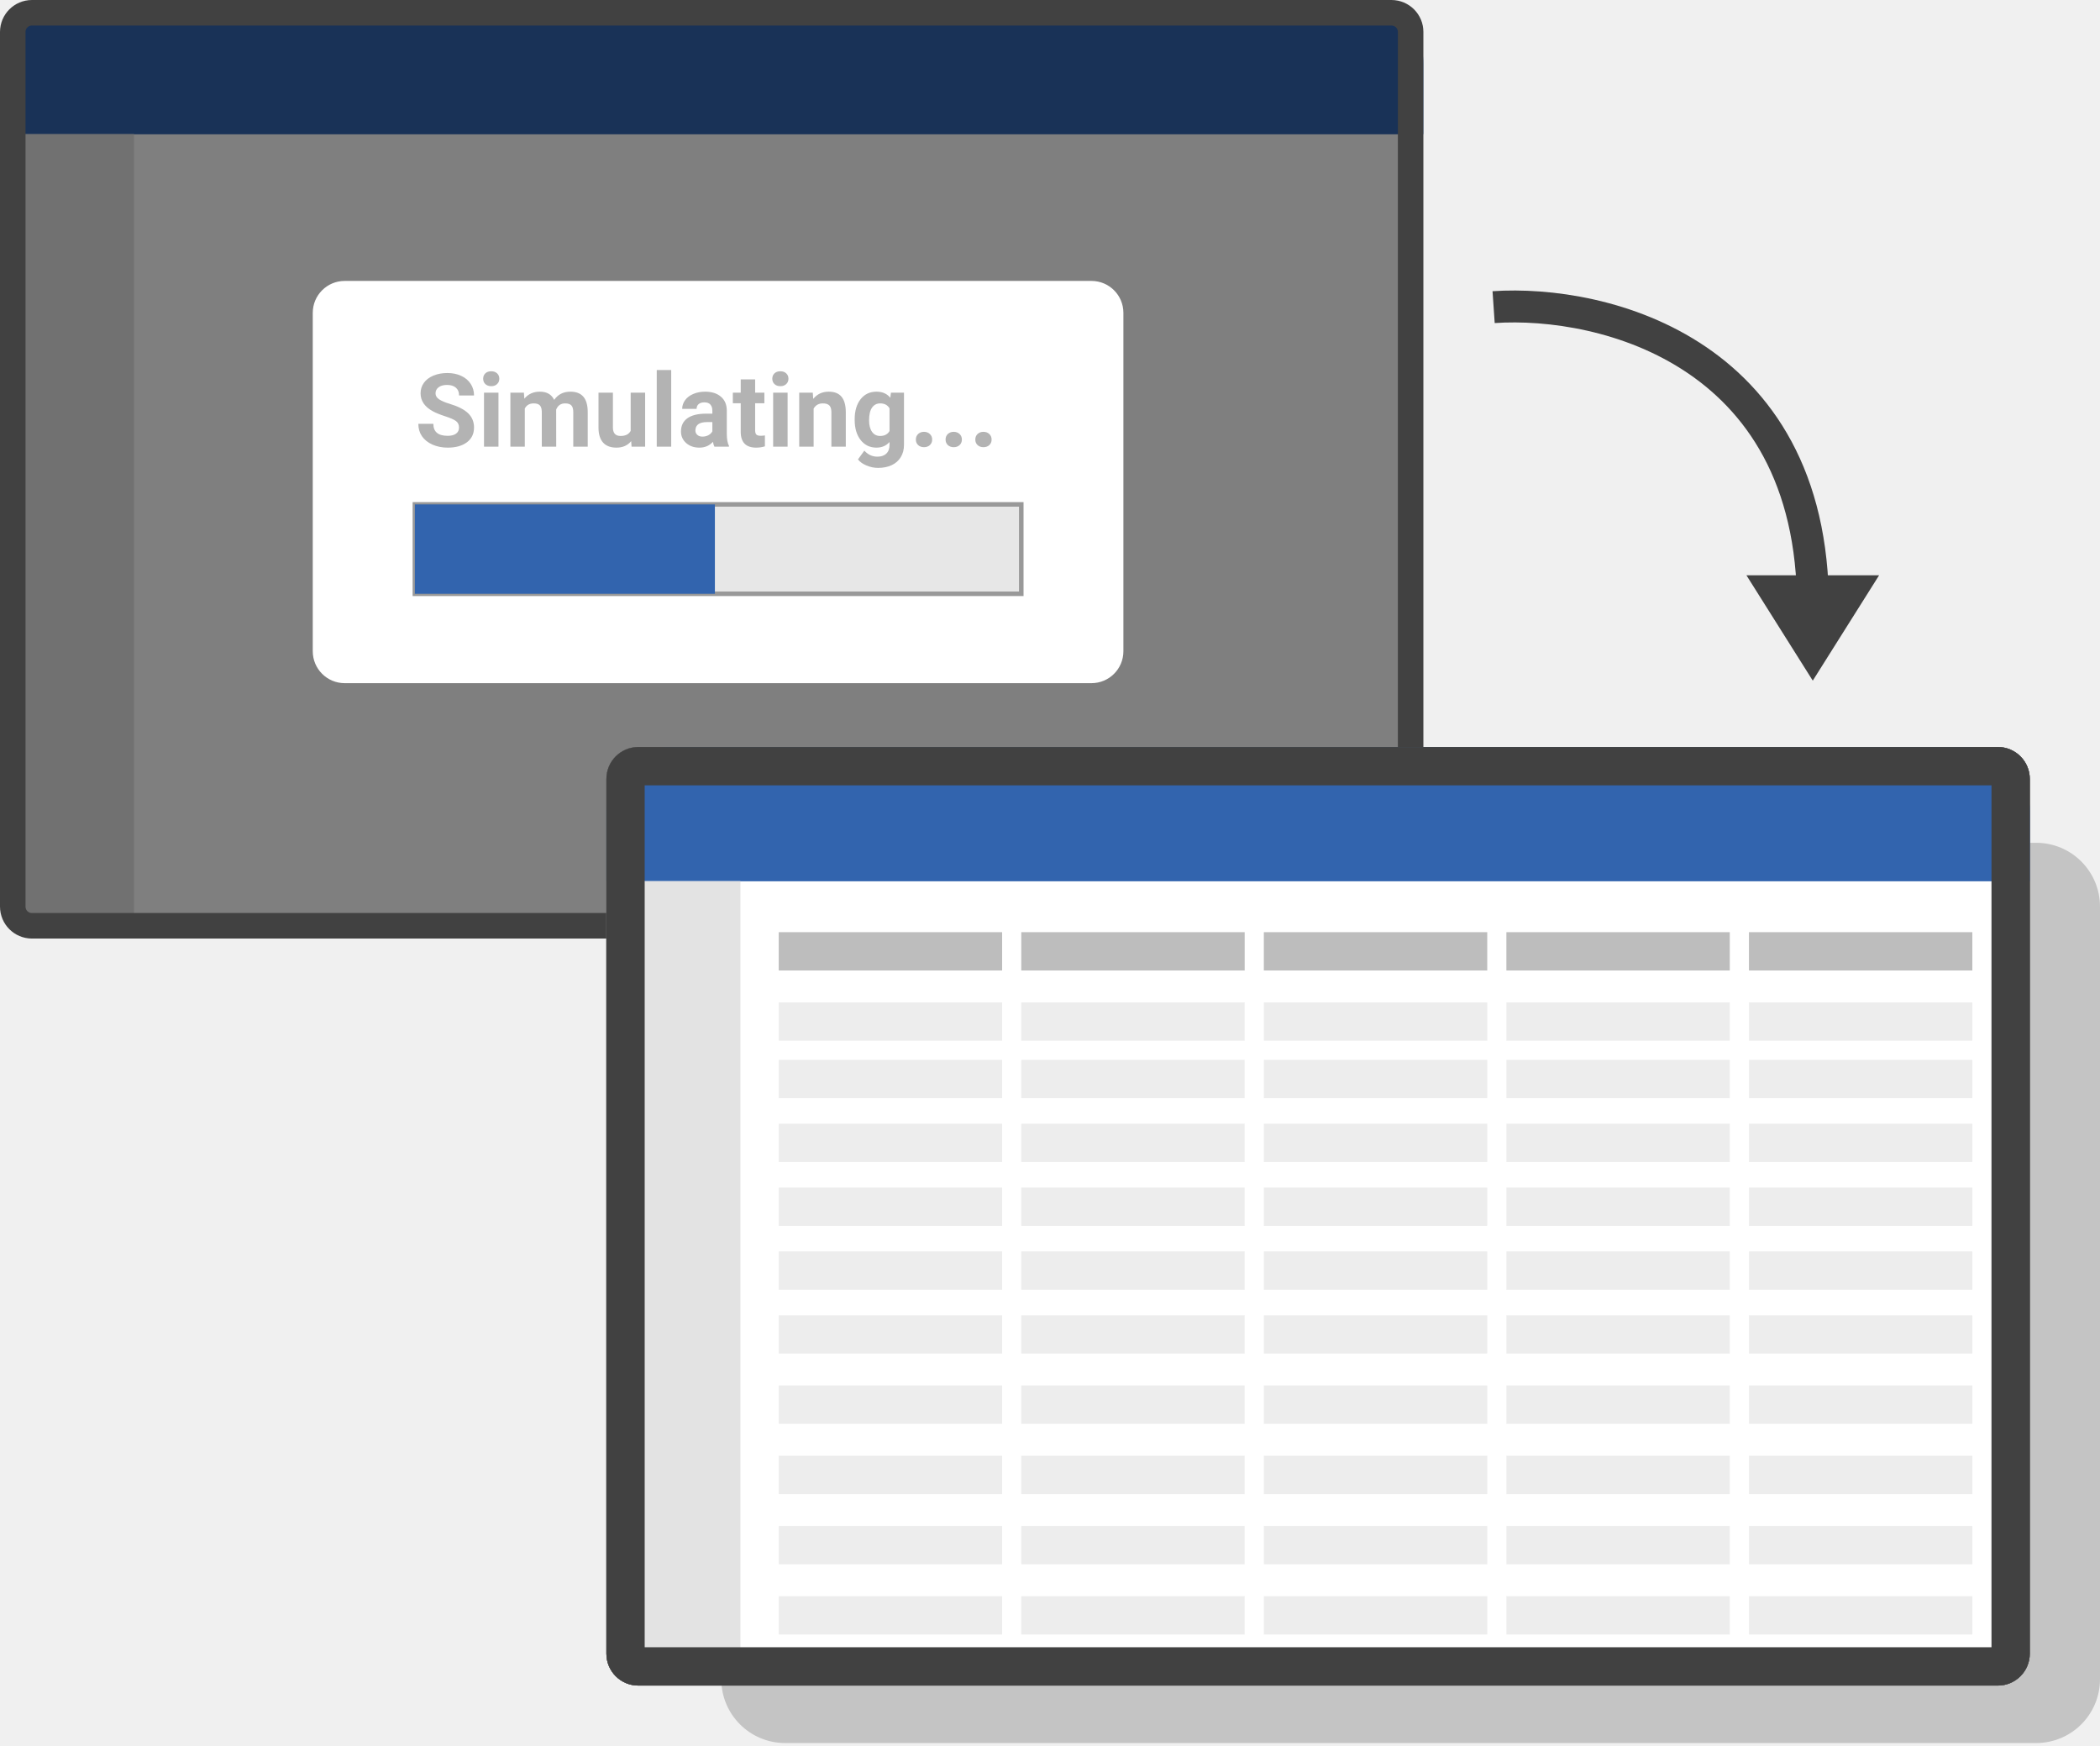
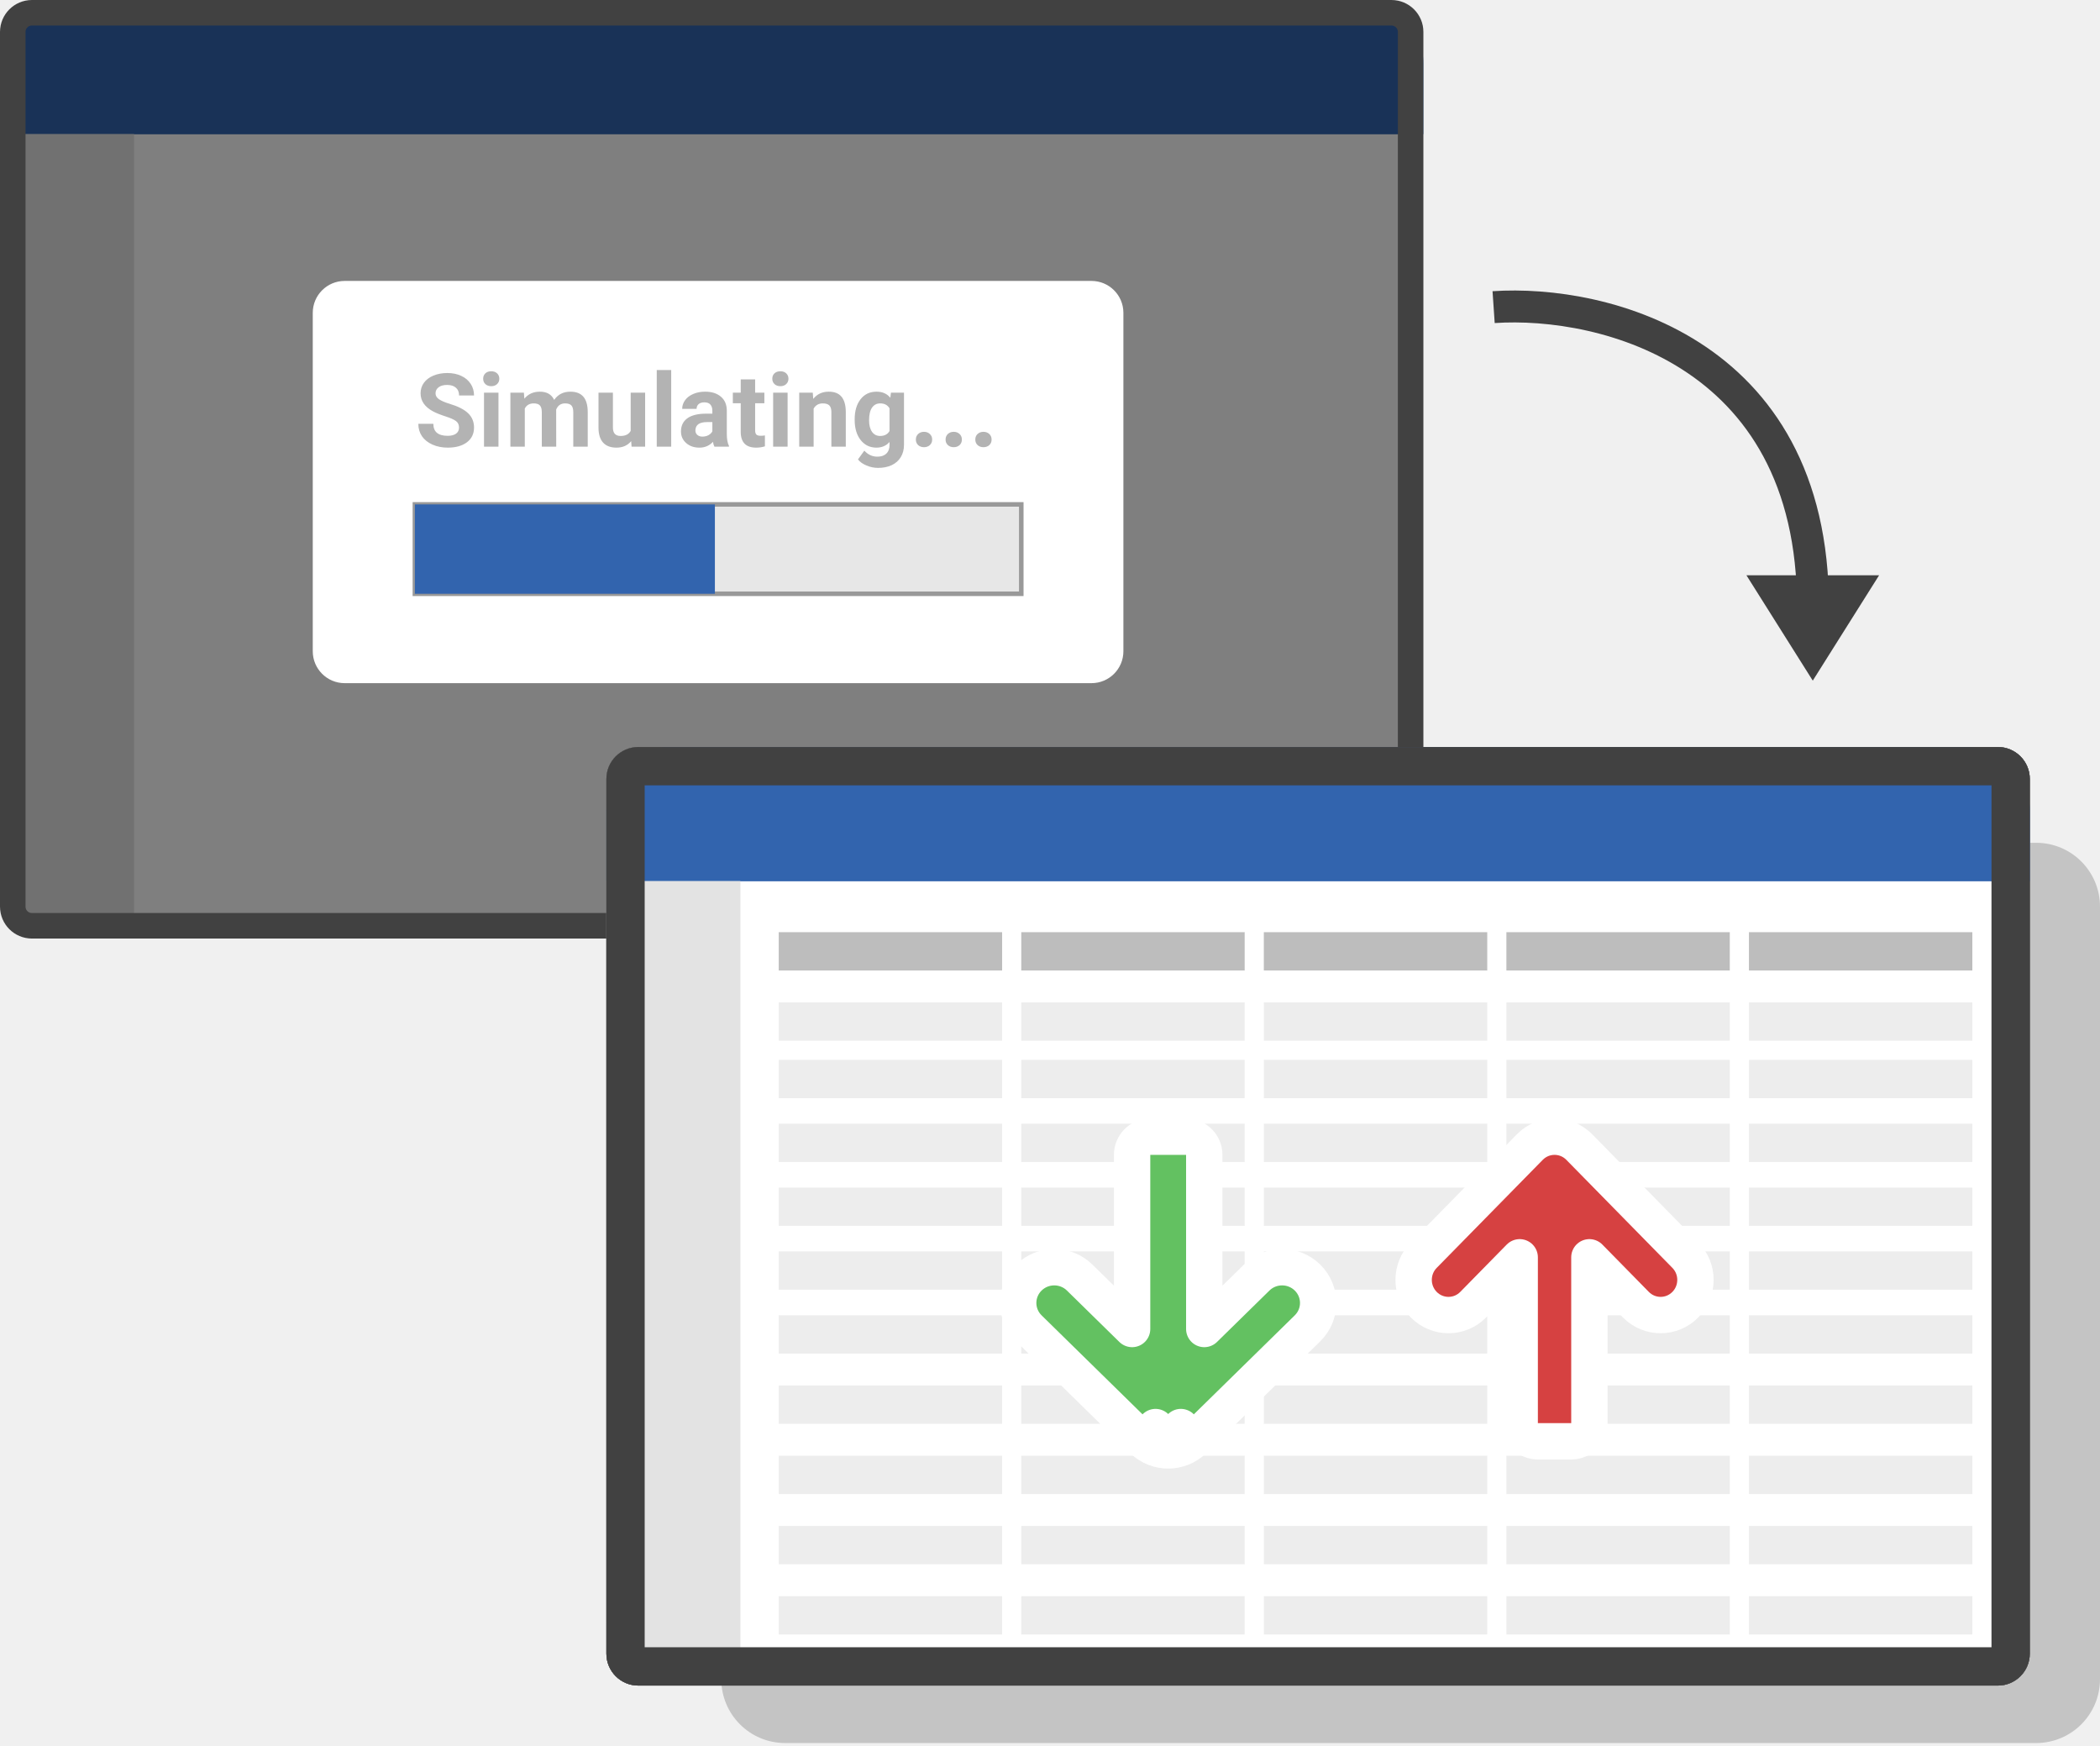
<svg xmlns="http://www.w3.org/2000/svg" width="462" height="384" viewBox="0 0 462 384" fill="none">
  <rect x="158.681" y="185.362" width="303.319" height="198" rx="14.043" fill="#C4C4C4" />
  <rect width="313.149" height="206.426" rx="7.021" fill="white" />
  <mask id="mask0" mask-type="alpha" maskUnits="userSpaceOnUse" x="0" y="0" width="314" height="207">
    <rect x="2.809" y="2.809" width="307.532" height="200.809" rx="11.234" fill="#C4C4C4" stroke="#969696" stroke-width="5.617" />
  </mask>
  <g mask="url(#mask0)">
    <rect width="313.149" height="29.489" fill="#3264AE" />
    <rect width="313.149" height="29.489" fill="#3264AE" />
    <rect y="29.489" width="29.489" height="176.936" fill="#E3E3E3" />
  </g>
  <rect x="2.809" y="2.809" width="307.532" height="200.809" rx="4.213" fill="black" fill-opacity="0.5" stroke="#414141" stroke-width="5.617" />
  <rect x="68.808" y="61.787" width="178.34" height="88.468" rx="7.021" fill="white" />
  <g opacity="0.4">
    <rect x="91.277" y="110.936" width="133.404" height="19.66" fill="#C4C4C4" />
    <rect x="91.277" y="110.936" width="133.404" height="19.66" stroke="black" />
  </g>
  <rect x="91.277" y="110.936" width="66" height="19.66" fill="#3264AE" />
  <path opacity="0.3" d="M100.986 94.043C100.986 93.422 100.766 92.946 100.327 92.617C99.889 92.281 99.099 91.93 97.958 91.564C96.817 91.191 95.914 90.825 95.248 90.467C93.434 89.487 92.527 88.167 92.527 86.506C92.527 85.643 92.769 84.875 93.251 84.203C93.741 83.522 94.44 82.992 95.347 82.612C96.261 82.231 97.285 82.041 98.418 82.041C99.559 82.041 100.576 82.25 101.468 82.667C102.361 83.076 103.052 83.658 103.542 84.411C104.039 85.164 104.288 86.02 104.288 86.978H100.997C100.997 86.247 100.766 85.68 100.306 85.278C99.845 84.868 99.198 84.663 98.364 84.663C97.559 84.663 96.934 84.835 96.488 85.179C96.041 85.515 95.819 85.962 95.819 86.517C95.819 87.037 96.078 87.472 96.597 87.823C97.124 88.174 97.896 88.503 98.912 88.81C100.785 89.373 102.149 90.072 103.004 90.906C103.86 91.74 104.288 92.778 104.288 94.021C104.288 95.404 103.765 96.49 102.719 97.28C101.673 98.062 100.265 98.454 98.495 98.454C97.267 98.454 96.148 98.231 95.138 97.784C94.129 97.331 93.357 96.713 92.823 95.93C92.297 95.148 92.034 94.241 92.034 93.21H95.336C95.336 94.972 96.389 95.853 98.495 95.853C99.278 95.853 99.889 95.696 100.327 95.382C100.766 95.06 100.986 94.614 100.986 94.043ZM109.664 98.234H106.482V86.364H109.664V98.234ZM106.296 83.292C106.296 82.817 106.453 82.425 106.767 82.118C107.089 81.811 107.524 81.657 108.073 81.657C108.614 81.657 109.046 81.811 109.367 82.118C109.689 82.425 109.85 82.817 109.85 83.292C109.85 83.775 109.685 84.17 109.356 84.477C109.035 84.784 108.607 84.938 108.073 84.938C107.539 84.938 107.107 84.784 106.778 84.477C106.456 84.17 106.296 83.775 106.296 83.292ZM115.259 86.364L115.357 87.691C116.198 86.66 117.336 86.144 118.769 86.144C120.298 86.144 121.347 86.748 121.918 87.954C122.752 86.748 123.94 86.144 125.483 86.144C126.771 86.144 127.729 86.521 128.358 87.274C128.987 88.02 129.301 89.147 129.301 90.653V98.234H126.12V90.664C126.12 89.991 125.988 89.501 125.725 89.194C125.461 88.88 124.997 88.722 124.331 88.722C123.381 88.722 122.722 89.176 122.357 90.083L122.368 98.234H119.197V90.675C119.197 89.988 119.062 89.49 118.791 89.183C118.521 88.876 118.06 88.722 117.409 88.722C116.509 88.722 115.858 89.096 115.456 89.841V98.234H112.286V86.364H115.259ZM138.857 97.027C138.074 97.978 136.992 98.454 135.609 98.454C134.337 98.454 133.364 98.088 132.691 97.356C132.026 96.625 131.685 95.554 131.671 94.142V86.364H134.841V94.032C134.841 95.268 135.405 95.886 136.531 95.886C137.606 95.886 138.345 95.513 138.747 94.767V86.364H141.929V98.234H138.944L138.857 97.027ZM147.666 98.234H144.485V81.383H147.666V98.234ZM157.167 98.234C157.021 97.949 156.915 97.594 156.849 97.17C156.081 98.026 155.082 98.454 153.854 98.454C152.691 98.454 151.725 98.117 150.957 97.444C150.197 96.771 149.816 95.923 149.816 94.899C149.816 93.641 150.281 92.676 151.21 92.003C152.146 91.33 153.495 90.99 155.258 90.983H156.717V90.302C156.717 89.754 156.574 89.315 156.289 88.986C156.011 88.657 155.569 88.492 154.962 88.492C154.428 88.492 154.007 88.62 153.7 88.876C153.4 89.132 153.25 89.483 153.25 89.929H150.08C150.08 89.242 150.292 88.606 150.716 88.02C151.14 87.435 151.74 86.978 152.515 86.649C153.291 86.313 154.161 86.144 155.126 86.144C156.589 86.144 157.748 86.514 158.604 87.252C159.467 87.984 159.899 89.015 159.899 90.346V95.491C159.906 96.618 160.063 97.47 160.37 98.048V98.234H157.167ZM154.545 96.029C155.013 96.029 155.444 95.927 155.839 95.722C156.234 95.51 156.527 95.228 156.717 94.877V92.837H155.532C153.945 92.837 153.1 93.385 152.998 94.482L152.987 94.669C152.987 95.064 153.126 95.389 153.404 95.645C153.682 95.901 154.062 96.029 154.545 96.029ZM166.13 83.446V86.364H168.16V88.69H166.13V94.614C166.13 95.053 166.214 95.367 166.382 95.557C166.551 95.747 166.872 95.843 167.348 95.843C167.699 95.843 168.01 95.817 168.28 95.766V98.168C167.659 98.359 167.019 98.454 166.36 98.454C164.137 98.454 163.003 97.331 162.959 95.085V88.69H161.226V86.364H162.959V83.446H166.13ZM173.272 98.234H170.09V86.364H173.272V98.234ZM169.904 83.292C169.904 82.817 170.061 82.425 170.376 82.118C170.697 81.811 171.133 81.657 171.681 81.657C172.222 81.657 172.654 81.811 172.976 82.118C173.298 82.425 173.458 82.817 173.458 83.292C173.458 83.775 173.294 84.17 172.965 84.477C172.643 84.784 172.215 84.938 171.681 84.938C171.147 84.938 170.716 84.784 170.387 84.477C170.065 84.17 169.904 83.775 169.904 83.292ZM178.812 86.364L178.911 87.735C179.759 86.675 180.897 86.144 182.323 86.144C183.581 86.144 184.517 86.514 185.131 87.252C185.746 87.991 186.06 89.096 186.075 90.566V98.234H182.904V90.642C182.904 89.969 182.758 89.483 182.465 89.183C182.173 88.876 181.686 88.722 181.006 88.722C180.114 88.722 179.445 89.103 178.999 89.864V98.234H175.828V86.364H178.812ZM188.028 92.211C188.028 90.39 188.459 88.924 189.322 87.812C190.192 86.7 191.363 86.144 192.833 86.144C194.135 86.144 195.148 86.591 195.872 87.483L196.003 86.364H198.878V97.839C198.878 98.878 198.64 99.781 198.165 100.549C197.696 101.317 197.035 101.902 196.179 102.304C195.323 102.707 194.321 102.908 193.173 102.908C192.303 102.908 191.454 102.732 190.628 102.381C189.801 102.037 189.176 101.591 188.752 101.043L190.156 99.112C190.946 99.997 191.904 100.439 193.03 100.439C193.871 100.439 194.526 100.213 194.994 99.759C195.462 99.313 195.696 98.677 195.696 97.85V97.214C194.965 98.04 194.003 98.454 192.811 98.454C191.385 98.454 190.229 97.898 189.344 96.786C188.466 95.667 188.028 94.186 188.028 92.343V92.211ZM191.198 92.442C191.198 93.517 191.414 94.362 191.845 94.976C192.277 95.583 192.869 95.886 193.623 95.886C194.588 95.886 195.279 95.524 195.696 94.8V89.809C195.272 89.085 194.588 88.722 193.645 88.722C192.884 88.722 192.284 89.033 191.845 89.655C191.414 90.277 191.198 91.206 191.198 92.442ZM201.489 96.676C201.489 96.172 201.657 95.762 201.993 95.448C202.337 95.133 202.765 94.976 203.277 94.976C203.796 94.976 204.224 95.133 204.56 95.448C204.904 95.762 205.076 96.172 205.076 96.676C205.076 97.174 204.908 97.579 204.571 97.894C204.235 98.201 203.804 98.355 203.277 98.355C202.758 98.355 202.33 98.201 201.993 97.894C201.657 97.579 201.489 97.174 201.489 96.676ZM208.027 96.676C208.027 96.172 208.195 95.762 208.532 95.448C208.876 95.133 209.304 94.976 209.815 94.976C210.335 94.976 210.763 95.133 211.099 95.448C211.443 95.762 211.615 96.172 211.615 96.676C211.615 97.174 211.446 97.579 211.11 97.894C210.774 98.201 210.342 98.355 209.815 98.355C209.296 98.355 208.868 98.201 208.532 97.894C208.195 97.579 208.027 97.174 208.027 96.676ZM214.566 96.676C214.566 96.172 214.734 95.762 215.07 95.448C215.414 95.133 215.842 94.976 216.354 94.976C216.873 94.976 217.301 95.133 217.638 95.448C217.981 95.762 218.153 96.172 218.153 96.676C218.153 97.174 217.985 97.579 217.649 97.894C217.312 98.201 216.881 98.355 216.354 98.355C215.835 98.355 215.407 98.201 215.07 97.894C214.734 97.579 214.566 97.174 214.566 96.676Z" fill="black" />
  <rect x="136.213" y="167.106" width="307.532" height="200.809" rx="4.213" fill="white" stroke="#797979" stroke-width="5.617" />
  <mask id="mask1" mask-type="alpha" maskUnits="userSpaceOnUse" x="133" y="164" width="314" height="207">
    <rect x="136.213" y="167.106" width="307.532" height="200.809" rx="11.234" fill="#C4C4C4" stroke="#969696" stroke-width="5.617" />
  </mask>
  <g mask="url(#mask1)">
    <rect x="133.404" y="164.298" width="313.149" height="29.489" fill="#3264AE" />
    <rect x="133.404" y="164.298" width="313.149" height="29.489" fill="#3264AE" />
    <rect x="133.404" y="193.787" width="29.489" height="176.936" fill="#E3E3E3" />
  </g>
  <mask id="path-17-inside-1" fill="white">
    <rect x="133.404" y="164.298" width="313.149" height="206.426" rx="7.021" />
  </mask>
  <rect x="133.404" y="164.298" width="313.149" height="206.426" rx="7.021" stroke="#414141" stroke-width="16.851" mask="url(#path-17-inside-1)" />
  <rect opacity="0.3" x="171.319" y="351.064" width="49.149" height="8.426" fill="#C4C4C4" />
  <rect opacity="0.3" x="171.319" y="335.617" width="49.149" height="8.426" fill="#C4C4C4" />
  <rect opacity="0.3" x="171.319" y="320.17" width="49.149" height="8.426" fill="#C4C4C4" />
  <rect opacity="0.3" x="171.319" y="304.724" width="49.149" height="8.426" fill="#C4C4C4" />
  <rect opacity="0.3" x="171.319" y="289.277" width="49.149" height="8.426" fill="#C4C4C4" />
  <rect opacity="0.3" x="171.319" y="275.234" width="49.149" height="8.426" fill="#C4C4C4" />
  <rect opacity="0.3" x="171.319" y="261.192" width="49.149" height="8.426" fill="#C4C4C4" />
  <rect opacity="0.3" x="171.319" y="247.149" width="49.149" height="8.426" fill="#C4C4C4" />
  <rect opacity="0.3" x="171.319" y="233.107" width="49.149" height="8.426" fill="#C4C4C4" />
  <rect opacity="0.3" x="171.319" y="220.468" width="49.149" height="8.426" fill="#C4C4C4" />
  <rect opacity="0.3" x="171.319" y="205.021" width="49.149" height="8.426" fill="#222222" />
  <rect opacity="0.3" x="224.681" y="205.021" width="49.149" height="8.426" fill="#222222" />
  <rect opacity="0.3" x="278.043" y="205.021" width="49.149" height="8.426" fill="#222222" />
  <rect opacity="0.3" x="331.404" y="205.021" width="49.149" height="8.426" fill="#222222" />
  <rect opacity="0.3" x="384.766" y="205.021" width="49.149" height="8.426" fill="#222222" />
  <rect opacity="0.3" x="224.681" y="351.064" width="49.149" height="8.426" fill="#C4C4C4" />
  <rect opacity="0.3" x="224.681" y="335.617" width="49.149" height="8.426" fill="#C4C4C4" />
  <rect opacity="0.3" x="224.681" y="320.17" width="49.149" height="8.426" fill="#C4C4C4" />
  <rect opacity="0.3" x="224.681" y="304.724" width="49.149" height="8.426" fill="#C4C4C4" />
  <rect opacity="0.3" x="224.681" y="289.277" width="49.149" height="8.426" fill="#C4C4C4" />
  <rect opacity="0.3" x="224.681" y="275.234" width="49.149" height="8.426" fill="#C4C4C4" />
  <rect opacity="0.3" x="224.681" y="261.192" width="49.149" height="8.426" fill="#C4C4C4" />
  <rect opacity="0.3" x="224.681" y="247.149" width="49.149" height="8.426" fill="#C4C4C4" />
  <rect opacity="0.3" x="224.681" y="233.107" width="49.149" height="8.426" fill="#C4C4C4" />
  <rect opacity="0.3" x="224.681" y="220.468" width="49.149" height="8.426" fill="#C4C4C4" />
  <rect opacity="0.3" x="278.043" y="351.064" width="49.149" height="8.426" fill="#C4C4C4" />
  <rect opacity="0.3" x="278.043" y="335.617" width="49.149" height="8.426" fill="#C4C4C4" />
  <rect opacity="0.3" x="278.043" y="320.17" width="49.149" height="8.426" fill="#C4C4C4" />
  <rect opacity="0.3" x="278.043" y="304.724" width="49.149" height="8.426" fill="#C4C4C4" />
  <rect opacity="0.3" x="278.043" y="289.277" width="49.149" height="8.426" fill="#C4C4C4" />
  <rect opacity="0.3" x="278.043" y="275.234" width="49.149" height="8.426" fill="#C4C4C4" />
  <rect opacity="0.3" x="278.043" y="261.192" width="49.149" height="8.426" fill="#C4C4C4" />
  <rect opacity="0.3" x="278.043" y="247.149" width="49.149" height="8.426" fill="#C4C4C4" />
  <rect opacity="0.3" x="278.043" y="233.107" width="49.149" height="8.426" fill="#C4C4C4" />
  <rect opacity="0.3" x="278.043" y="220.468" width="49.149" height="8.426" fill="#C4C4C4" />
  <rect opacity="0.3" x="331.404" y="351.064" width="49.149" height="8.426" fill="#C4C4C4" />
  <rect opacity="0.3" x="331.404" y="335.617" width="49.149" height="8.426" fill="#C4C4C4" />
  <rect opacity="0.3" x="331.404" y="320.17" width="49.149" height="8.426" fill="#C4C4C4" />
  <rect opacity="0.3" x="331.404" y="304.724" width="49.149" height="8.426" fill="#C4C4C4" />
  <rect opacity="0.3" x="331.404" y="289.277" width="49.149" height="8.426" fill="#C4C4C4" />
  <rect opacity="0.3" x="331.404" y="275.234" width="49.149" height="8.426" fill="#C4C4C4" />
  <rect opacity="0.3" x="331.404" y="261.192" width="49.149" height="8.426" fill="#C4C4C4" />
  <rect opacity="0.3" x="331.404" y="247.149" width="49.149" height="8.426" fill="#C4C4C4" />
  <rect opacity="0.3" x="331.404" y="233.107" width="49.149" height="8.426" fill="#C4C4C4" />
  <rect opacity="0.3" x="331.404" y="220.468" width="49.149" height="8.426" fill="#C4C4C4" />
  <rect opacity="0.3" x="384.766" y="351.064" width="49.149" height="8.426" fill="#C4C4C4" />
  <rect opacity="0.3" x="384.766" y="335.617" width="49.149" height="8.426" fill="#C4C4C4" />
  <rect opacity="0.3" x="384.766" y="320.17" width="49.149" height="8.426" fill="#C4C4C4" />
  <rect opacity="0.3" x="384.766" y="304.724" width="49.149" height="8.426" fill="#C4C4C4" />
  <rect opacity="0.3" x="384.766" y="289.277" width="49.149" height="8.426" fill="#C4C4C4" />
  <rect opacity="0.3" x="384.766" y="275.234" width="49.149" height="8.426" fill="#C4C4C4" />
  <rect opacity="0.3" x="384.766" y="261.192" width="49.149" height="8.426" fill="#C4C4C4" />
  <rect opacity="0.3" x="384.766" y="247.149" width="49.149" height="8.426" fill="#C4C4C4" />
  <rect opacity="0.3" x="384.766" y="233.107" width="49.149" height="8.426" fill="#C4C4C4" />
  <rect opacity="0.3" x="384.766" y="220.468" width="49.149" height="8.426" fill="#C4C4C4" />
  <rect x="136.213" y="167.106" width="307.532" height="200.809" rx="4.213" fill="white" stroke="#797979" stroke-width="5.617" />
  <mask id="mask2" mask-type="alpha" maskUnits="userSpaceOnUse" x="133" y="164" width="314" height="207">
    <rect x="136.213" y="167.106" width="307.532" height="200.809" rx="11.234" fill="#C4C4C4" stroke="#969696" stroke-width="5.617" />
  </mask>
  <g mask="url(#mask2)">
    <rect x="133.404" y="164.298" width="313.149" height="29.489" fill="#3264AE" />
    <rect x="133.404" y="164.298" width="313.149" height="29.489" fill="#3264AE" />
    <rect x="133.404" y="193.787" width="29.489" height="176.936" fill="#E3E3E3" />
  </g>
  <mask id="path-78-inside-2" fill="white">
    <rect x="133.404" y="164.298" width="313.149" height="206.426" rx="7.021" />
  </mask>
  <rect x="133.404" y="164.298" width="313.149" height="206.426" rx="7.021" stroke="#414141" stroke-width="16.851" mask="url(#path-78-inside-2)" />
  <rect opacity="0.3" x="171.319" y="351.064" width="49.149" height="8.426" fill="#C4C4C4" />
  <rect opacity="0.3" x="171.319" y="335.617" width="49.149" height="8.426" fill="#C4C4C4" />
  <rect opacity="0.3" x="171.319" y="320.17" width="49.149" height="8.426" fill="#C4C4C4" />
  <rect opacity="0.3" x="171.319" y="304.724" width="49.149" height="8.426" fill="#C4C4C4" />
  <rect opacity="0.3" x="171.319" y="289.277" width="49.149" height="8.426" fill="#C4C4C4" />
  <rect opacity="0.3" x="171.319" y="275.234" width="49.149" height="8.426" fill="#C4C4C4" />
  <rect opacity="0.3" x="171.319" y="261.192" width="49.149" height="8.426" fill="#C4C4C4" />
  <rect opacity="0.3" x="171.319" y="247.149" width="49.149" height="8.426" fill="#C4C4C4" />
  <rect opacity="0.3" x="171.319" y="233.107" width="49.149" height="8.426" fill="#C4C4C4" />
  <rect opacity="0.3" x="171.319" y="220.468" width="49.149" height="8.426" fill="#C4C4C4" />
  <rect opacity="0.3" x="171.319" y="205.021" width="49.149" height="8.426" fill="#222222" />
  <rect opacity="0.3" x="224.681" y="205.021" width="49.149" height="8.426" fill="#222222" />
  <rect opacity="0.3" x="278.043" y="205.021" width="49.149" height="8.426" fill="#222222" />
  <rect opacity="0.3" x="331.404" y="205.021" width="49.149" height="8.426" fill="#222222" />
  <rect opacity="0.3" x="384.766" y="205.021" width="49.149" height="8.426" fill="#222222" />
  <rect opacity="0.3" x="224.681" y="351.064" width="49.149" height="8.426" fill="#C4C4C4" />
  <rect opacity="0.3" x="224.681" y="335.617" width="49.149" height="8.426" fill="#C4C4C4" />
  <rect opacity="0.3" x="224.681" y="320.17" width="49.149" height="8.426" fill="#C4C4C4" />
  <rect opacity="0.3" x="224.681" y="304.724" width="49.149" height="8.426" fill="#C4C4C4" />
  <rect opacity="0.3" x="224.681" y="289.277" width="49.149" height="8.426" fill="#C4C4C4" />
  <rect opacity="0.3" x="224.681" y="275.234" width="49.149" height="8.426" fill="#C4C4C4" />
  <rect opacity="0.3" x="224.681" y="261.192" width="49.149" height="8.426" fill="#C4C4C4" />
  <rect opacity="0.3" x="224.681" y="247.149" width="49.149" height="8.426" fill="#C4C4C4" />
  <rect opacity="0.3" x="224.681" y="233.107" width="49.149" height="8.426" fill="#C4C4C4" />
  <rect opacity="0.3" x="224.681" y="220.468" width="49.149" height="8.426" fill="#C4C4C4" />
  <rect opacity="0.3" x="278.043" y="351.064" width="49.149" height="8.426" fill="#C4C4C4" />
  <rect opacity="0.3" x="278.043" y="335.617" width="49.149" height="8.426" fill="#C4C4C4" />
  <rect opacity="0.3" x="278.043" y="320.17" width="49.149" height="8.426" fill="#C4C4C4" />
  <rect opacity="0.3" x="278.043" y="304.724" width="49.149" height="8.426" fill="#C4C4C4" />
  <rect opacity="0.3" x="278.043" y="289.277" width="49.149" height="8.426" fill="#C4C4C4" />
  <rect opacity="0.3" x="278.043" y="275.234" width="49.149" height="8.426" fill="#C4C4C4" />
  <rect opacity="0.3" x="278.043" y="261.192" width="49.149" height="8.426" fill="#C4C4C4" />
  <rect opacity="0.3" x="278.043" y="247.149" width="49.149" height="8.426" fill="#C4C4C4" />
  <rect opacity="0.3" x="278.043" y="233.107" width="49.149" height="8.426" fill="#C4C4C4" />
  <rect opacity="0.3" x="278.043" y="220.468" width="49.149" height="8.426" fill="#C4C4C4" />
  <rect opacity="0.3" x="331.404" y="351.064" width="49.149" height="8.426" fill="#C4C4C4" />
  <rect opacity="0.3" x="331.404" y="335.617" width="49.149" height="8.426" fill="#C4C4C4" />
  <rect opacity="0.3" x="331.404" y="320.17" width="49.149" height="8.426" fill="#C4C4C4" />
  <rect opacity="0.3" x="331.404" y="304.724" width="49.149" height="8.426" fill="#C4C4C4" />
  <rect opacity="0.3" x="331.404" y="289.277" width="49.149" height="8.426" fill="#C4C4C4" />
  <rect opacity="0.3" x="331.404" y="275.234" width="49.149" height="8.426" fill="#C4C4C4" />
  <rect opacity="0.3" x="331.404" y="261.192" width="49.149" height="8.426" fill="#C4C4C4" />
  <rect opacity="0.3" x="331.404" y="247.149" width="49.149" height="8.426" fill="#C4C4C4" />
  <rect opacity="0.3" x="331.404" y="233.107" width="49.149" height="8.426" fill="#C4C4C4" />
  <rect opacity="0.3" x="331.404" y="220.468" width="49.149" height="8.426" fill="#C4C4C4" />
  <rect opacity="0.3" x="384.766" y="351.064" width="49.149" height="8.426" fill="#C4C4C4" />
  <rect opacity="0.3" x="384.766" y="335.617" width="49.149" height="8.426" fill="#C4C4C4" />
  <rect opacity="0.3" x="384.766" y="320.17" width="49.149" height="8.426" fill="#C4C4C4" />
  <rect opacity="0.3" x="384.766" y="304.724" width="49.149" height="8.426" fill="#C4C4C4" />
  <rect opacity="0.3" x="384.766" y="289.277" width="49.149" height="8.426" fill="#C4C4C4" />
  <rect opacity="0.3" x="384.766" y="275.234" width="49.149" height="8.426" fill="#C4C4C4" />
  <rect opacity="0.3" x="384.766" y="261.192" width="49.149" height="8.426" fill="#C4C4C4" />
  <rect opacity="0.3" x="384.766" y="247.149" width="49.149" height="8.426" fill="#C4C4C4" />
  <rect opacity="0.3" x="384.766" y="233.107" width="49.149" height="8.426" fill="#C4C4C4" />
  <rect opacity="0.3" x="384.766" y="220.468" width="49.149" height="8.426" fill="#C4C4C4" />
  <path d="M328.596 67.55C352.702 65.912 400.494 77.38 398.809 136.359" stroke="#414141" stroke-width="7.021" />
  <path d="M398.809 149.699L413.402 126.529H384.215L398.809 149.699Z" fill="#414141" />
+   <path d="M253.062 250C250.853 250 249.062 251.791 249.062 254L249.062 292.296L237.523 280.983C234.43 277.951 229.447 277.951 226.353 280.983C223.216 284.059 223.216 289.08 226.353 292.156L251.415 316.726L254.215 313.869L251.415 316.726C254.508 319.758 259.492 319.758 262.585 316.726L259.785 313.869L262.585 316.726L287.647 292.156C290.784 289.08 290.784 284.059 287.647 280.983C284.553 277.951 279.57 277.951 276.477 280.983L264.938 292.296L264.938 254C264.938 251.791 263.147 250 260.938 250L253.062 250Z" fill="#63C161" stroke="white" stroke-width="8" stroke-linejoin="round" />
+   <path d="M338.333 317C336.124 317 334.333 315.209 334.333 313L334.333 276.532L324.113 286.941C321.114 289.996 316.219 289.996 313.22 286.941C310.26 283.927 310.26 279.07 313.22 276.055L336.553 252.291C339.553 249.236 344.447 249.236 347.447 252.291L370.78 276.055C373.74 279.07 373.74 283.927 370.78 286.941C367.781 289.996 362.886 289.996 359.887 286.941L349.667 276.532L349.667 313C349.667 315.209 347.876 317 345.667 317L338.333 317Z" fill="#D64141" stroke="white" stroke-width="8" stroke-linejoin="round" />
</svg>
